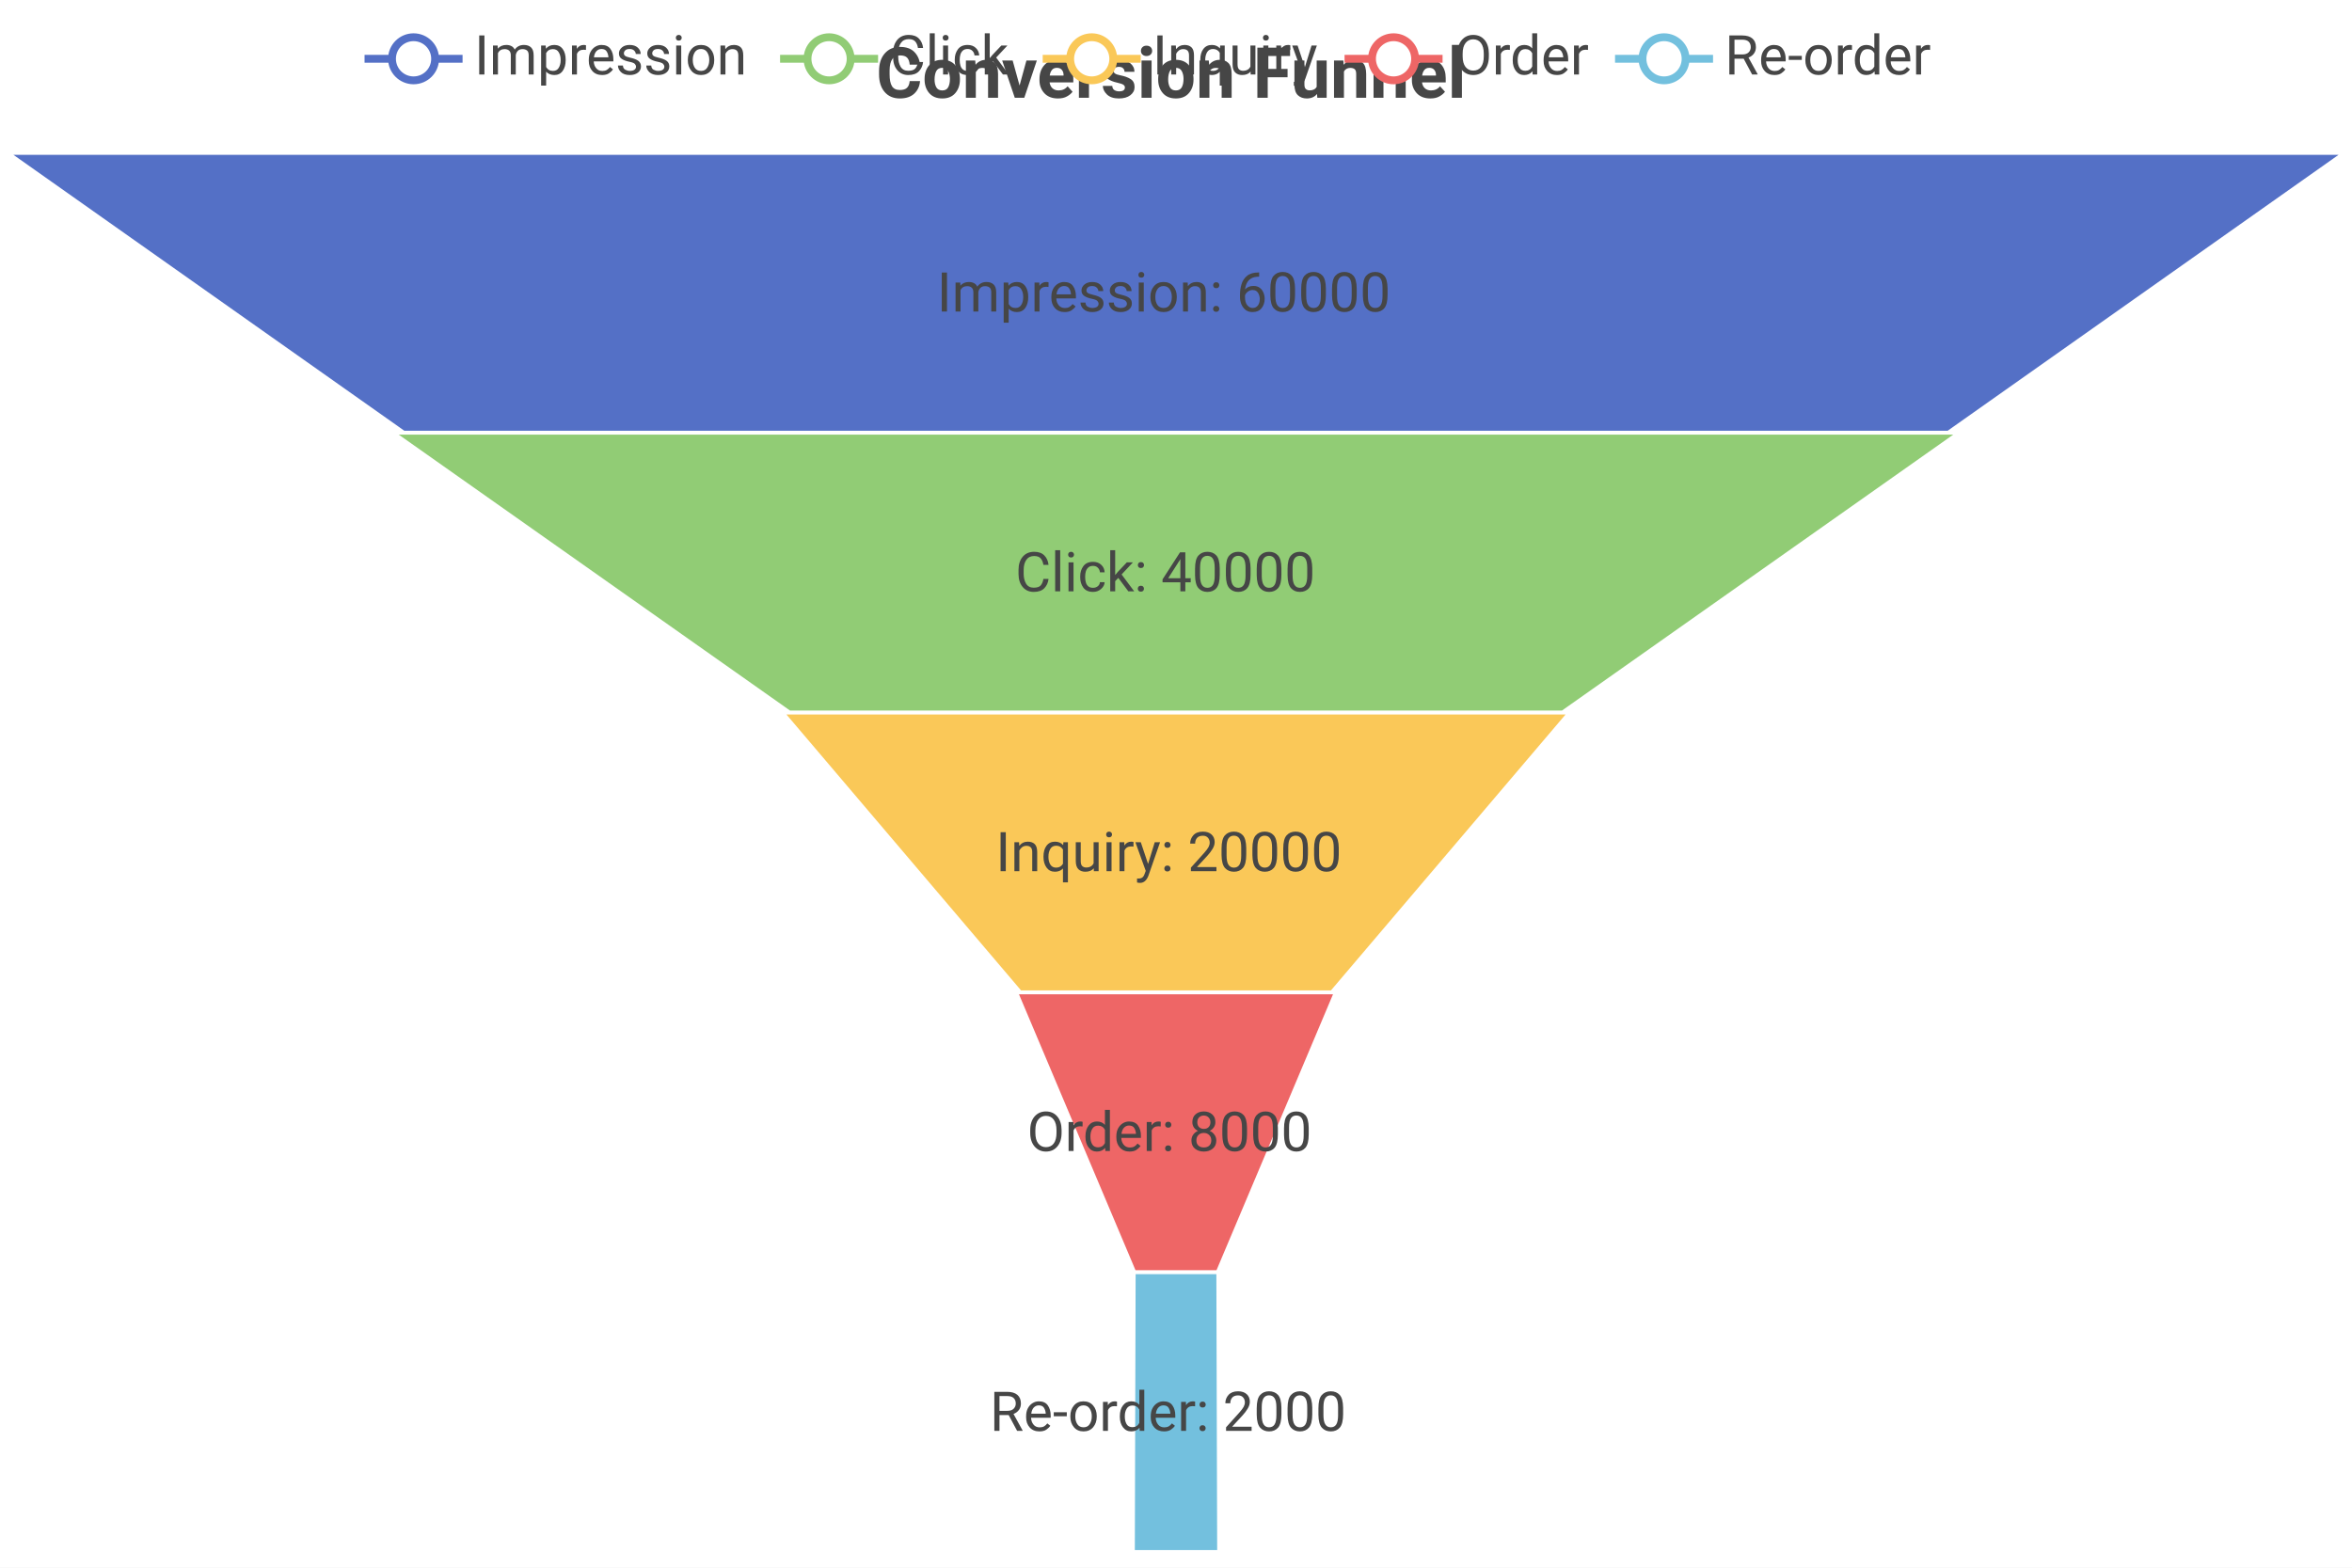
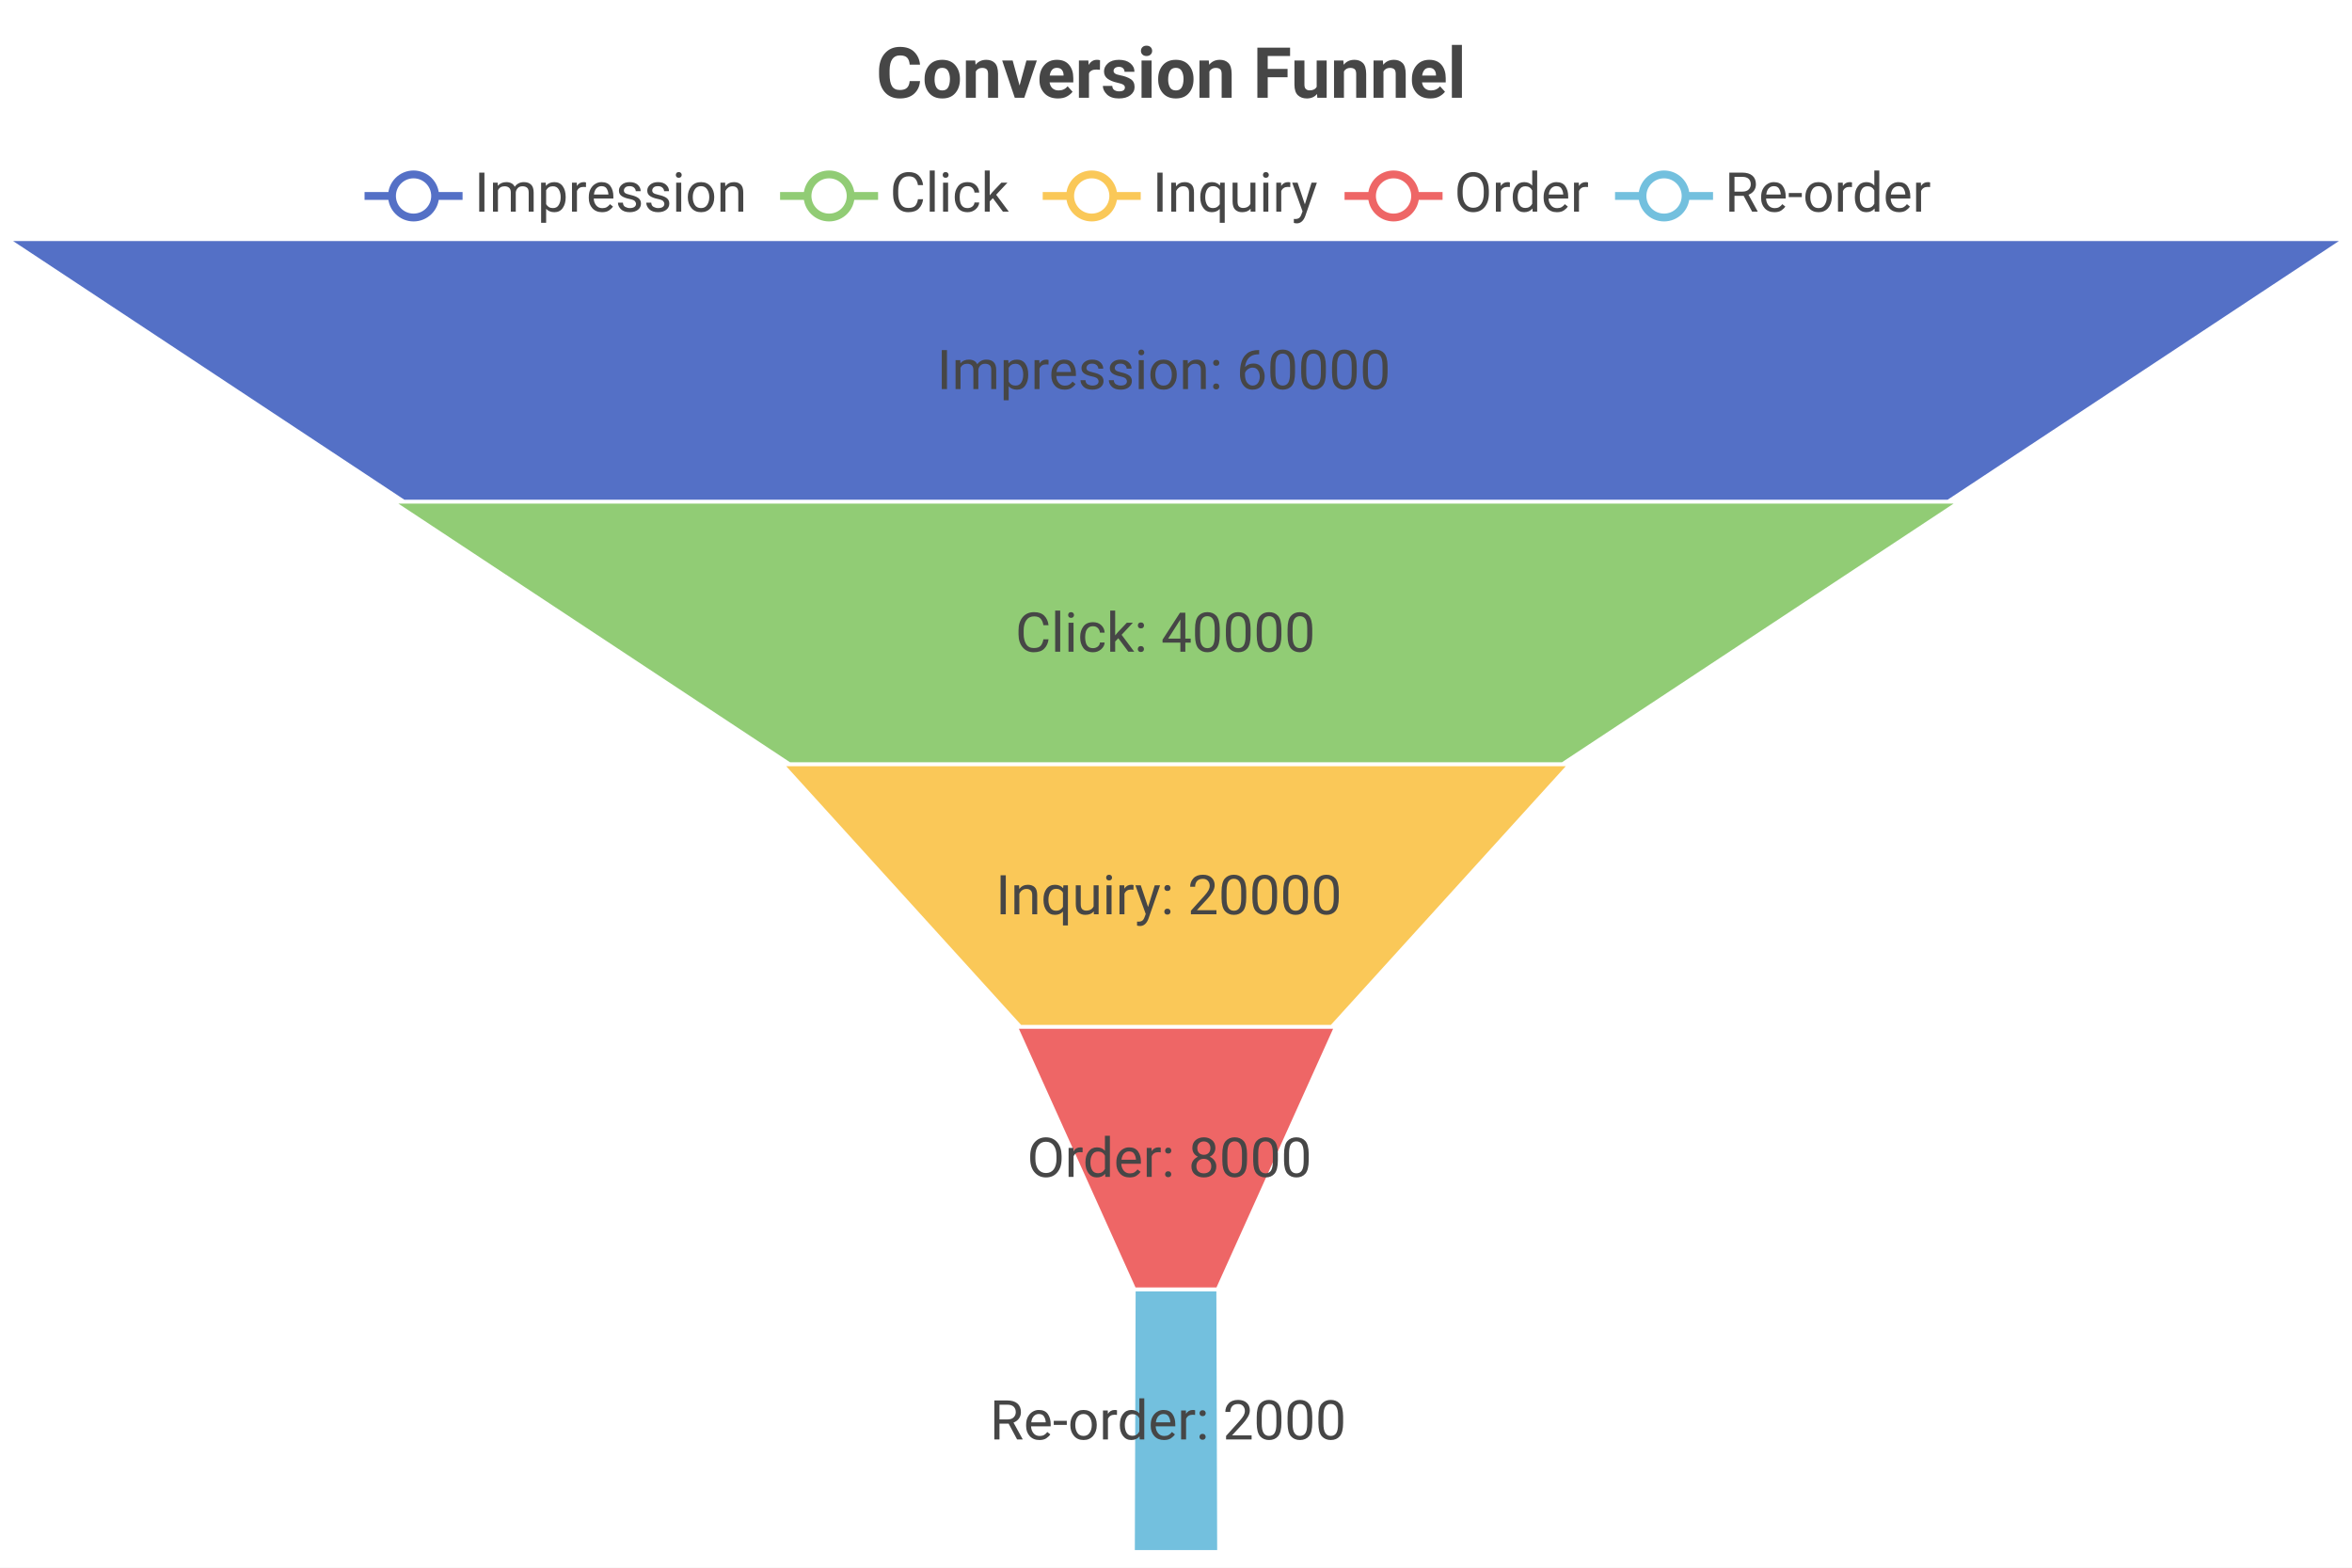
<svg xmlns="http://www.w3.org/2000/svg" width="600" height="400" viewBox="0 0 600 400">
  <rect x="0" y="0" width="600" height="400" fill="#FFFFFF" />
  <text font-size="18" x="223.5" y="5" dy="15" font-weight="bold" dominant-baseline="middle" font-family="Roboto" fill="#464646">
Conversion Funnel
</text>
  <g>
-     <line stroke-width="2" x1="93" y1="15" x2="118" y2="15" stroke="#5470C6" />
-     <circle cx="105.5" cy="15" r="5.5" stroke-width="2" stroke="#5470C6" fill="#FFFFFF" />
-     <text font-size="14" x="121" y="19" font-family="Roboto" fill="#464646">
+     <line stroke-width="2" x1="93" y1="50" x2="118" y2="50" stroke="#5470C6" />
+     <circle cx="105.5" cy="50" r="5.5" stroke-width="2" stroke="#5470C6" fill="#FFFFFF" />
+     <text font-size="14" x="121" y="54" font-family="Roboto" fill="#464646">
Impression
</text>
  </g>
  <g>
-     <line stroke-width="2" x1="199" y1="15" x2="224" y2="15" stroke="#91CC75" />
-     <circle cx="211.5" cy="15" r="5.5" stroke-width="2" stroke="#91CC75" fill="#FFFFFF" />
-     <text font-size="14" x="227" y="19" font-family="Roboto" fill="#464646">
+     <line stroke-width="2" x1="199" y1="50" x2="224" y2="50" stroke="#91CC75" />
+     <circle cx="211.5" cy="50" r="5.5" stroke-width="2" stroke="#91CC75" fill="#FFFFFF" />
+     <text font-size="14" x="227" y="54" font-family="Roboto" fill="#464646">
Click
</text>
  </g>
  <g>
-     <line stroke-width="2" x1="266" y1="15" x2="291" y2="15" stroke="#FAC858" />
-     <circle cx="278.5" cy="15" r="5.5" stroke-width="2" stroke="#FAC858" fill="#FFFFFF" />
-     <text font-size="14" x="294" y="19" font-family="Roboto" fill="#464646">
+     <line stroke-width="2" x1="266" y1="50" x2="291" y2="50" stroke="#FAC858" />
+     <circle cx="278.5" cy="50" r="5.5" stroke-width="2" stroke="#FAC858" fill="#FFFFFF" />
+     <text font-size="14" x="294" y="54" font-family="Roboto" fill="#464646">
Inquiry
</text>
  </g>
  <g>
-     <line stroke-width="2" x1="343" y1="15" x2="368" y2="15" stroke="#EE6666" />
-     <circle cx="355.5" cy="15" r="5.5" stroke-width="2" stroke="#EE6666" fill="#FFFFFF" />
-     <text font-size="14" x="371" y="19" font-family="Roboto" fill="#464646">
+     <line stroke-width="2" x1="343" y1="50" x2="368" y2="50" stroke="#EE6666" />
+     <circle cx="355.5" cy="50" r="5.5" stroke-width="2" stroke="#EE6666" fill="#FFFFFF" />
+     <text font-size="14" x="371" y="54" font-family="Roboto" fill="#464646">
Order
</text>
  </g>
  <g>
-     <line stroke-width="2" x1="412" y1="15" x2="437" y2="15" stroke="#73C0DE" />
-     <circle cx="424.5" cy="15" r="5.5" stroke-width="2" stroke="#73C0DE" fill="#FFFFFF" />
-     <text font-size="14" x="440" y="19" font-family="Roboto" fill="#464646">
+     <line stroke-width="2" x1="412" y1="50" x2="437" y2="50" stroke="#73C0DE" />
+     <circle cx="424.5" cy="50" r="5.5" stroke-width="2" stroke="#73C0DE" fill="#FFFFFF" />
+     <text font-size="14" x="440" y="54" font-family="Roboto" fill="#464646">
Re-order
</text>
  </g>
-   <polygon points="5,40 595,40 496.7,109.4 103.3,109.4" stroke="#5470C6" fill="#5470C6" data-series="Impression" data-value="60000" data-percentage="46.2" />
-   <text font-size="14" x="239" y="74.7" dominant-baseline="central" font-family="Roboto" fill="#464646">
+   <polygon points="5,62 595,62 496.7,127 103.3,127" stroke="#5470C6" fill="#5470C6" data-series="Impression" data-value="60000" data-percentage="46.2" />
+   <text font-size="14" x="239" y="94.5" dominant-baseline="central" font-family="Roboto" fill="#464646">
Impression: 60000
</text>
-   <polygon points="103.3,111.4 496.7,111.4 398.3,180.8 201.7,180.8" stroke="#91CC75" fill="#91CC75" data-series="Click" data-value="40000" data-percentage="30.8" />
-   <text font-size="14" x="259" y="146.1" dominant-baseline="central" font-family="Roboto" fill="#464646">
+   <polygon points="103.3,129 496.7,129 398.3,194 201.7,194" stroke="#91CC75" fill="#91CC75" data-series="Click" data-value="40000" data-percentage="30.8" />
+   <text font-size="14" x="259" y="161.5" dominant-baseline="central" font-family="Roboto" fill="#464646">
Click: 40000
</text>
-   <polygon points="201.7,182.8 398.3,182.8 339.3,252.2 260.7,252.2" stroke="#FAC858" fill="#FAC858" data-series="Inquiry" data-value="20000" data-percentage="15.4" />
-   <text font-size="14" x="254" y="217.5" dominant-baseline="central" font-family="Roboto" fill="#464646">
+   <polygon points="201.7,196 398.3,196 339.3,261 260.7,261" stroke="#FAC858" fill="#FAC858" data-series="Inquiry" data-value="20000" data-percentage="15.4" />
+   <text font-size="14" x="254" y="228.5" dominant-baseline="central" font-family="Roboto" fill="#464646">
Inquiry: 20000
</text>
-   <polygon points="260.7,254.2 339.3,254.2 310,323.6 290,323.6" stroke="#EE6666" fill="#EE6666" data-series="Order" data-value="8000" data-percentage="6.2" />
-   <text font-size="14" x="262" y="288.9" dominant-baseline="central" font-family="Roboto" fill="#464646">
+   <polygon points="260.7,263 339.3,263 310,328 290,328" stroke="#EE6666" fill="#EE6666" data-series="Order" data-value="8000" data-percentage="6.2" />
+   <text font-size="14" x="262" y="295.5" dominant-baseline="central" font-family="Roboto" fill="#464646">
Order: 8000
</text>
-   <polygon points="290.2,325.6 309.8,325.6 310,395 290,395" stroke="#73C0DE" fill="#73C0DE" data-series="Re-order" data-value="2000" data-percentage="1.5" />
-   <text font-size="14" x="252.5" y="360.3" dominant-baseline="central" font-family="Roboto" fill="#464646">
+   <polygon points="290.2,330 309.8,330 310,395 290,395" stroke="#73C0DE" fill="#73C0DE" data-series="Re-order" data-value="2000" data-percentage="1.5" />
+   <text font-size="14" x="252.5" y="362.5" dominant-baseline="central" font-family="Roboto" fill="#464646">
Re-order: 2000
</text>
</svg>
